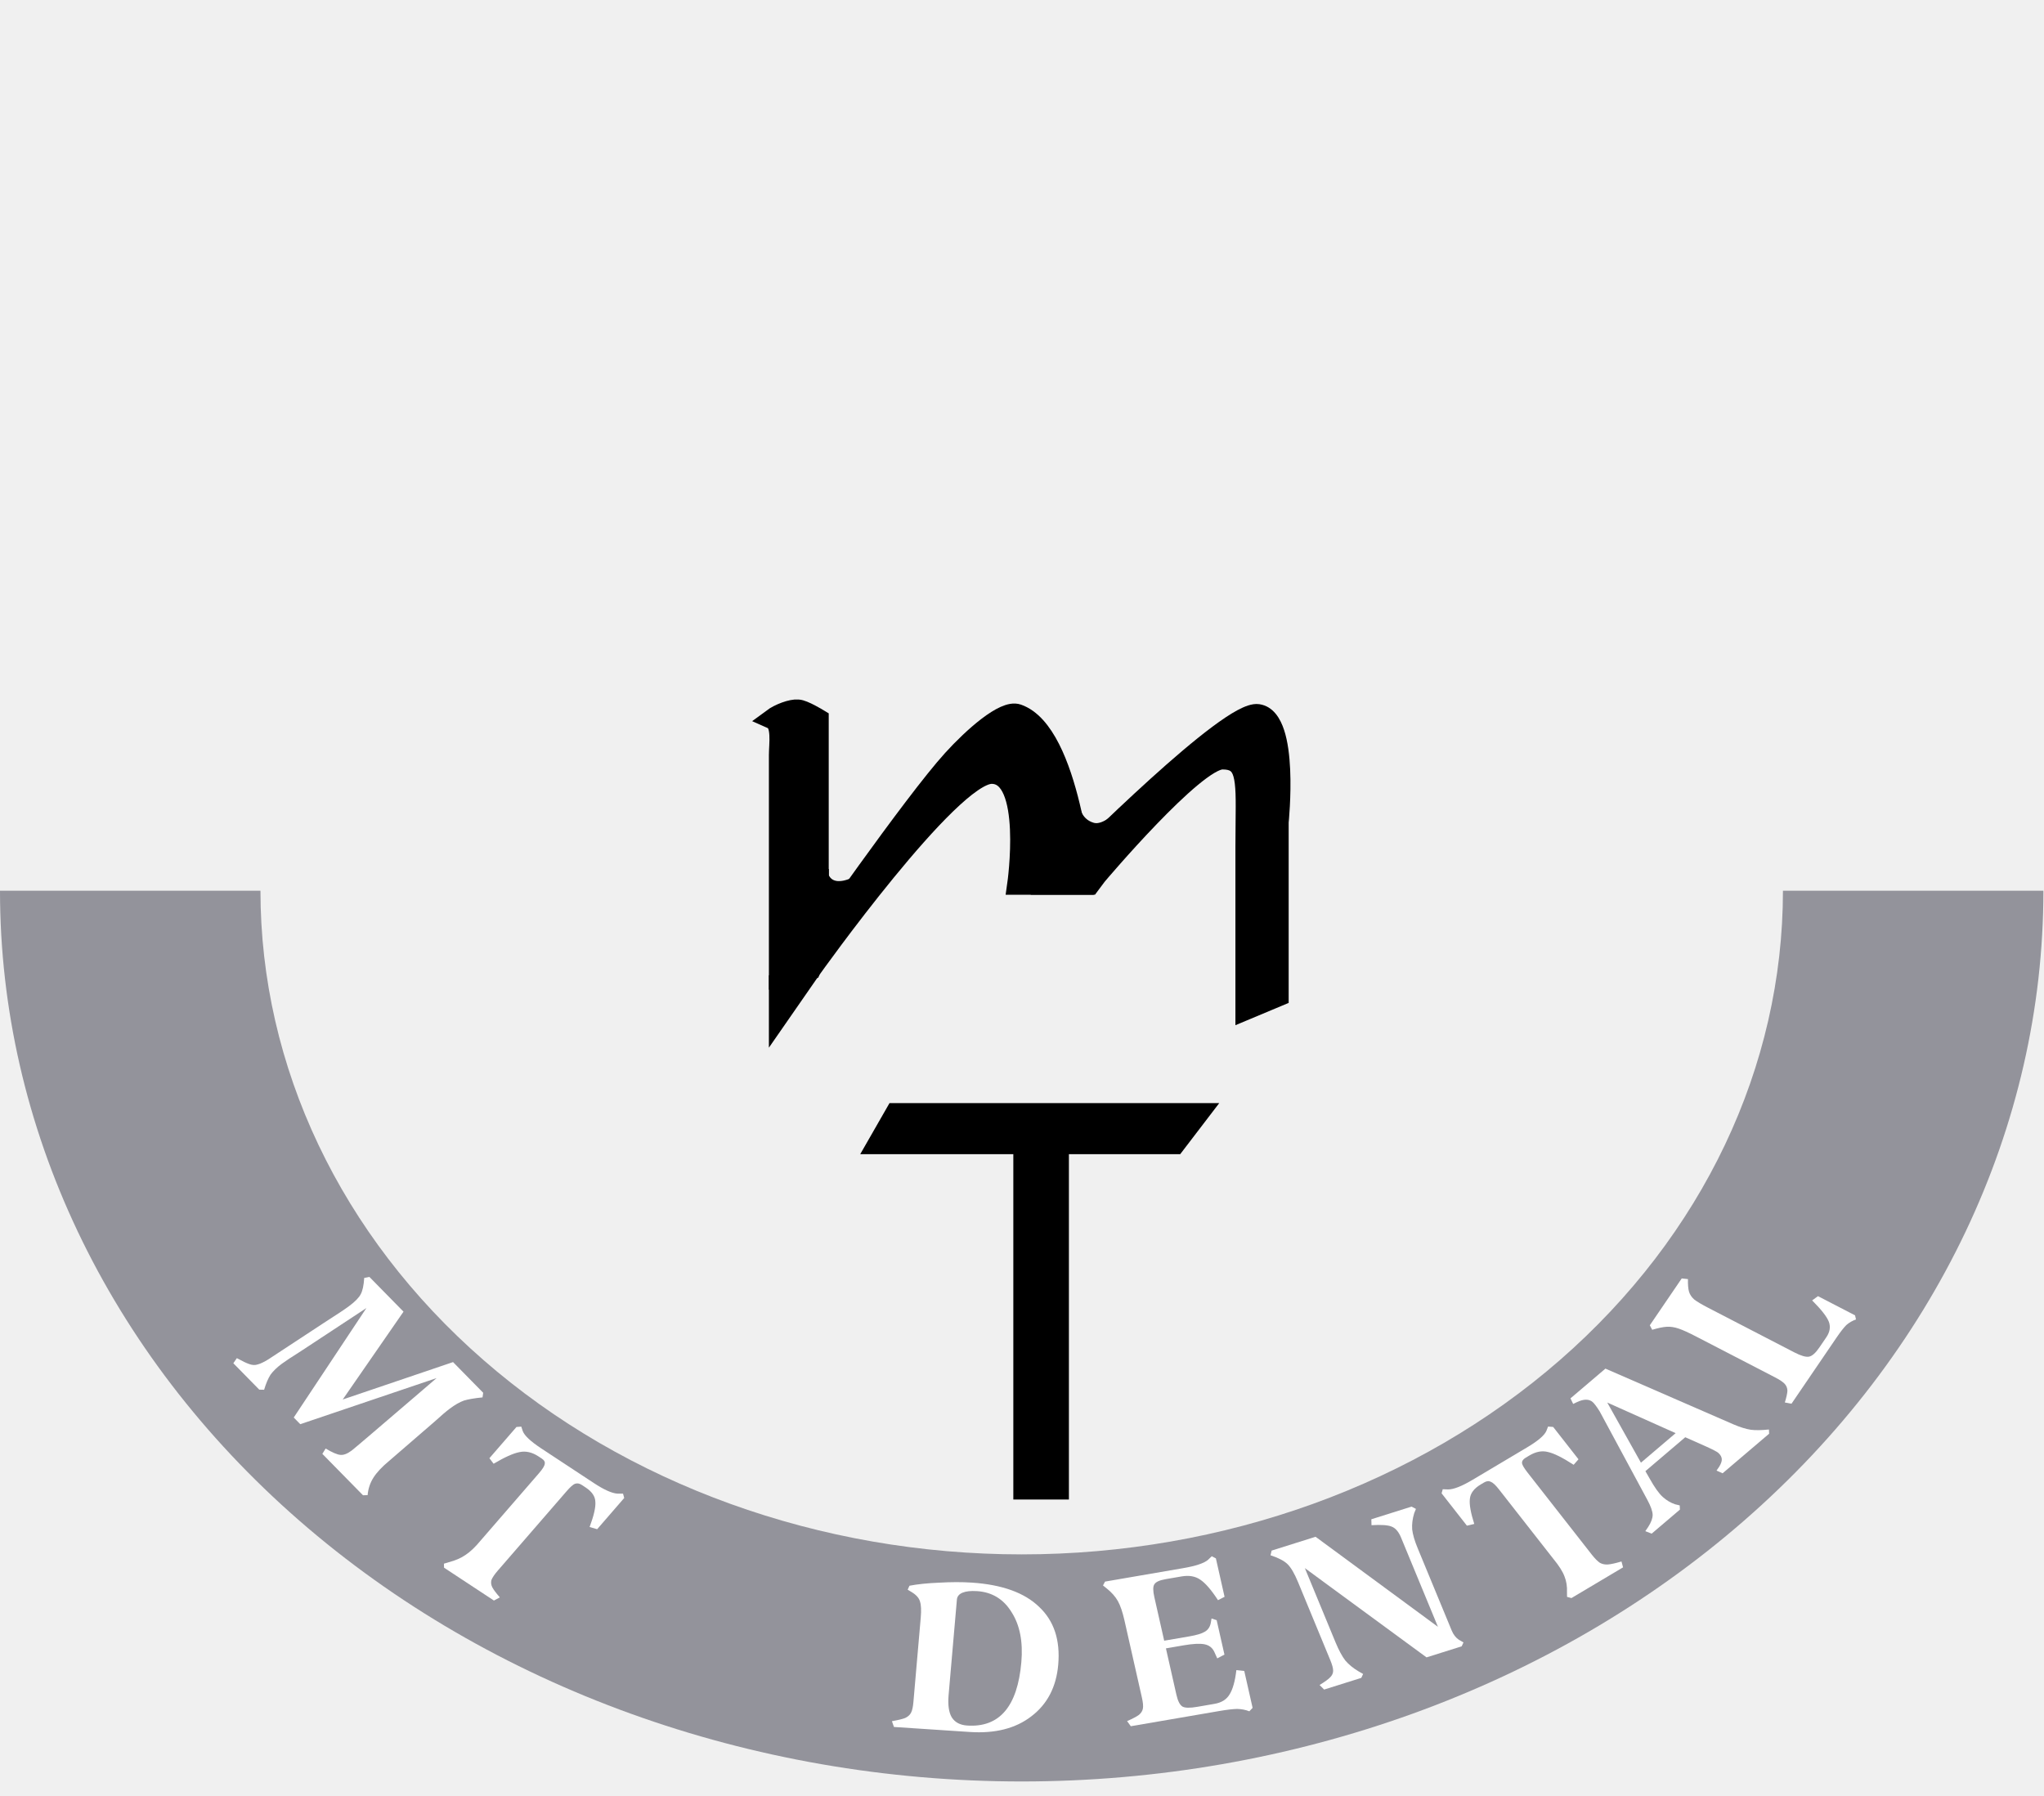
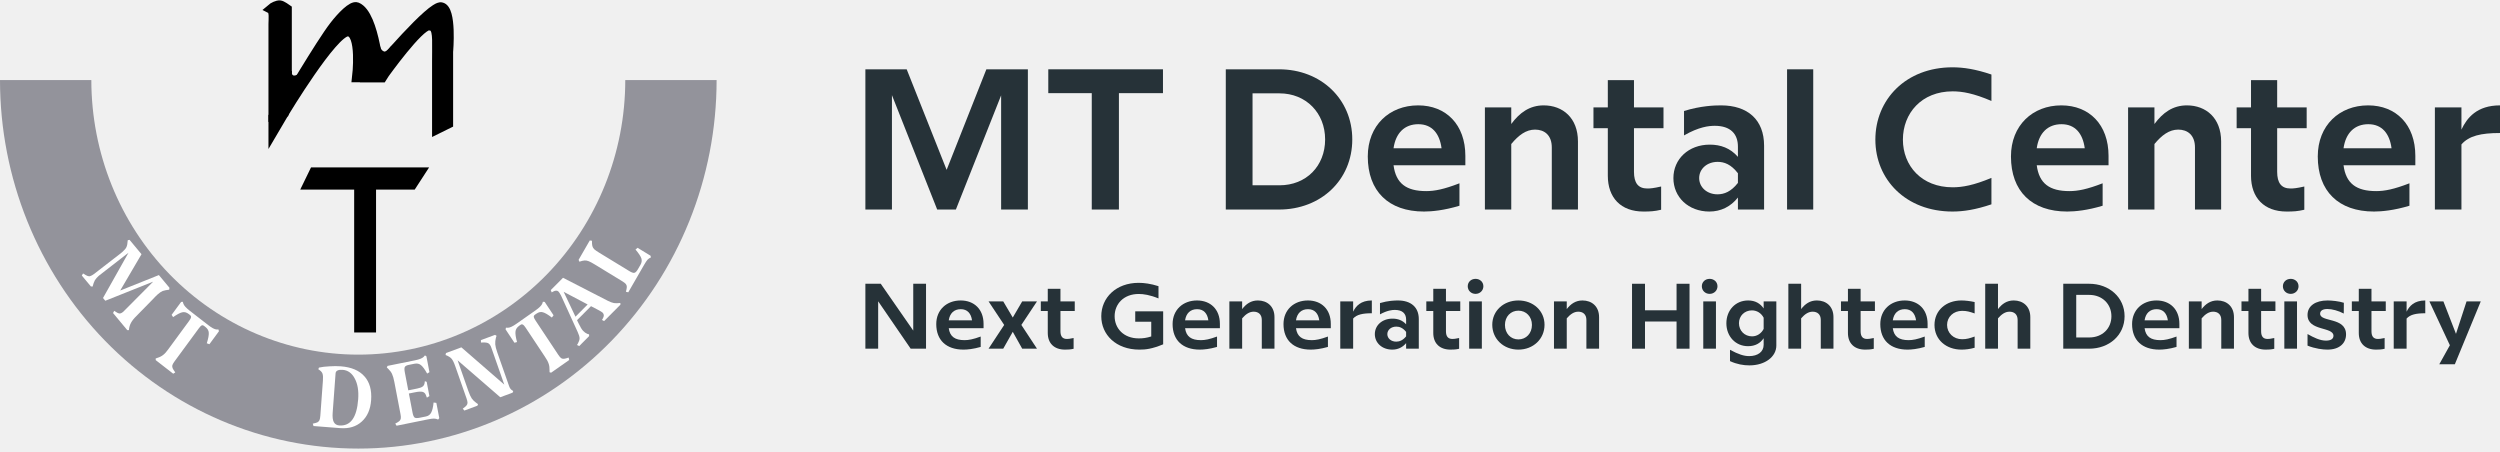
- <svg xmlns="http://www.w3.org/2000/svg" width="99" height="87" viewBox="0 0 99 87" fill="none">
-   <path d="M98.971 43.148C98.971 54.592 93.757 65.567 84.477 73.659C75.197 81.751 62.61 86.297 49.485 86.297C36.361 86.297 23.774 81.751 14.494 73.659C5.214 65.567 1.98172e-06 54.592 0 43.148H12.615C12.615 51.675 16.499 59.852 23.414 65.881C30.328 71.91 39.707 75.297 49.485 75.297C59.264 75.297 68.642 71.91 75.557 65.881C82.472 59.852 86.356 51.675 86.356 43.148H98.971Z" fill="#93939B" />
-   <path d="M18.84 70.775C18.503 71.054 18.253 71.32 18.09 71.575C17.928 71.829 17.833 72.113 17.805 72.427L17.582 72.433L15.613 70.428L15.772 70.17C16.1 70.364 16.338 70.466 16.485 70.476C16.64 70.494 16.823 70.424 17.034 70.266C17.149 70.18 18.159 69.32 20.065 67.684L21.147 66.756L14.544 68.99L14.227 68.667L17.746 63.364L14.574 65.452C14.121 65.737 13.811 65.942 13.644 66.067C13.415 66.238 13.235 66.412 13.104 66.59C12.989 66.769 12.885 67.013 12.792 67.322L12.558 67.317L11.302 66.038L11.472 65.791C11.738 65.938 11.94 66.034 12.075 66.079C12.219 66.132 12.354 66.138 12.481 66.096C12.616 66.062 12.792 65.977 13.01 65.841L15.683 64.085C16.311 63.683 16.718 63.413 16.902 63.274C17.202 63.051 17.392 62.855 17.473 62.689C17.561 62.53 17.617 62.268 17.641 61.904L17.892 61.856L19.544 63.539L16.6 67.794L21.943 65.982L23.403 67.468L23.371 67.692C22.981 67.73 22.68 67.782 22.469 67.846C22.265 67.919 22.035 68.05 21.78 68.241C21.612 68.366 21.368 68.575 21.045 68.869L18.84 70.775Z" fill="white" />
-   <path d="M24.113 76.08C23.952 76.266 23.848 76.419 23.801 76.54C23.771 76.659 23.785 76.777 23.845 76.892C23.905 77.008 24.026 77.17 24.209 77.379L23.923 77.533L21.507 75.941L21.501 75.747L21.738 75.675C22.056 75.593 22.323 75.478 22.54 75.329C22.772 75.178 23.02 74.942 23.284 74.621L26.105 71.365C26.28 71.163 26.372 71.015 26.382 70.92C26.408 70.823 26.361 70.735 26.24 70.655L26.088 70.555C25.773 70.347 25.464 70.277 25.159 70.343C24.862 70.4 24.445 70.588 23.908 70.906L23.704 70.638L25.015 69.125L25.248 69.108L25.32 69.327C25.405 69.547 25.702 69.825 26.211 70.161L28.751 71.834C29.26 72.17 29.648 72.343 29.915 72.354L30.176 72.355L30.234 72.564L28.923 74.077L28.558 73.97C28.767 73.41 28.859 73.002 28.835 72.745C28.826 72.486 28.67 72.256 28.364 72.055L28.184 71.936C28.064 71.856 27.949 71.838 27.84 71.88C27.747 71.92 27.613 72.041 27.438 72.243L24.113 76.08Z" fill="white" />
-   <path d="M43.2 83.377C43.495 83.326 43.709 83.274 43.842 83.222C43.975 83.16 44.07 83.075 44.126 82.967C44.182 82.859 44.22 82.689 44.24 82.457L44.596 78.358C44.627 78.005 44.614 77.745 44.559 77.579C44.515 77.414 44.383 77.263 44.162 77.127L43.963 77.007L44.05 76.815C44.44 76.74 44.921 76.69 45.493 76.667C46.066 76.634 46.59 76.633 47.064 76.664C48.533 76.761 49.621 77.153 50.329 77.839C51.05 78.515 51.358 79.448 51.255 80.638C51.161 81.717 50.728 82.551 49.956 83.139C49.195 83.728 48.202 83.981 46.976 83.9L43.298 83.657L43.2 83.377ZM46.846 83.588C48.407 83.691 49.282 82.668 49.468 80.52C49.554 79.532 49.397 78.725 48.998 78.101C48.611 77.466 48.053 77.125 47.325 77.077C47.024 77.057 46.789 77.082 46.62 77.152C46.451 77.222 46.36 77.333 46.347 77.484L45.945 82.113C45.904 82.587 45.954 82.945 46.096 83.188C46.249 83.432 46.499 83.565 46.846 83.588Z" fill="white" />
-   <path d="M54.459 78.479C54.369 78.082 54.264 77.776 54.144 77.559C54.024 77.343 53.842 77.137 53.597 76.942L53.423 76.802L53.523 76.615L57.295 75.966C57.921 75.859 58.328 75.722 58.515 75.556L58.69 75.387L58.891 75.491L59.311 77.352L58.993 77.515C58.667 77.014 58.379 76.682 58.13 76.519C57.891 76.354 57.59 76.302 57.226 76.365L56.458 76.497C56.162 76.548 55.98 76.631 55.911 76.746C55.84 76.85 55.84 77.057 55.909 77.364L56.387 79.478L57.616 79.267C57.957 79.208 58.201 79.135 58.347 79.048C58.504 78.96 58.602 78.819 58.642 78.627L58.68 78.403L58.928 78.484L59.305 80.151L58.957 80.335L58.814 80.019C58.722 79.819 58.564 79.697 58.341 79.652C58.118 79.608 57.779 79.625 57.324 79.703L56.471 79.85L56.979 82.097C57.046 82.395 57.142 82.585 57.267 82.666C57.389 82.738 57.627 82.744 57.98 82.683L58.816 82.539C59.158 82.481 59.402 82.331 59.548 82.089C59.706 81.845 59.818 81.45 59.883 80.903L60.265 80.945L60.669 82.731L60.511 82.898C60.329 82.826 60.132 82.788 59.918 82.783C59.706 82.788 59.418 82.823 59.054 82.885L54.77 83.621L54.59 83.374C54.858 83.256 55.048 83.156 55.16 83.075C55.27 82.984 55.335 82.88 55.356 82.763C55.377 82.646 55.361 82.473 55.31 82.245L54.459 78.479Z" fill="white" />
-   <path d="M68.498 73.297C68.413 73.571 68.38 73.834 68.398 74.087C68.427 74.335 68.516 74.641 68.666 75.002L70.312 78.984C70.394 79.184 70.512 79.335 70.665 79.437L70.883 79.562L70.795 79.751L69.093 80.286L63.2 75.962L64.686 79.558C64.844 79.939 65.002 80.233 65.162 80.441C65.329 80.636 65.543 80.811 65.804 80.965L66.022 81.09L65.934 81.279L64.133 81.845L63.913 81.624C64.169 81.468 64.34 81.344 64.425 81.253C64.522 81.158 64.57 81.052 64.57 80.933C64.571 80.815 64.524 80.642 64.429 80.413L62.872 76.645C62.699 76.227 62.53 75.936 62.364 75.773C62.198 75.61 61.922 75.466 61.537 75.34L61.591 75.113L63.719 74.444L69.646 78.806L67.859 74.482C67.741 74.196 67.587 74.019 67.398 73.949C67.22 73.876 66.897 73.854 66.428 73.883L66.42 73.596L68.368 72.983L68.58 73.094L68.498 73.297Z" fill="white" />
-   <path d="M77.094 75.304C77.244 75.496 77.378 75.631 77.495 75.709C77.615 75.772 77.747 75.797 77.891 75.785C78.036 75.772 78.251 75.724 78.536 75.64L78.612 75.925L76.112 77.413L75.899 77.356L75.896 77.138C75.909 76.848 75.868 76.591 75.775 76.364C75.686 76.124 75.508 75.844 75.244 75.524L72.605 72.153C72.442 71.944 72.31 71.821 72.21 71.782C72.113 71.73 72.002 71.741 71.877 71.815L71.719 71.909C71.393 72.103 71.218 72.336 71.192 72.608C71.16 72.872 71.231 73.277 71.405 73.822L71.049 73.906L69.823 72.339L69.879 72.141L70.139 72.151C70.406 72.151 70.803 71.995 71.33 71.681L73.96 70.116C74.487 69.803 74.799 69.537 74.896 69.32L74.98 69.105L75.227 69.124L76.453 70.69L76.219 70.957C75.678 70.606 75.263 70.4 74.976 70.338C74.692 70.262 74.392 70.318 74.076 70.506L73.889 70.618C73.765 70.692 73.708 70.781 73.719 70.884C73.733 70.974 73.822 71.123 73.985 71.332L77.094 75.304Z" fill="white" />
-   <path d="M83.971 69.004C84.281 69.136 84.554 69.221 84.791 69.259C85.021 69.29 85.316 69.286 85.677 69.247L85.687 69.451L83.433 71.369L83.14 71.237L83.278 71.035C83.362 70.892 83.4 70.775 83.394 70.682C83.387 70.574 83.331 70.474 83.225 70.38C83.161 70.322 82.949 70.212 82.59 70.051L81.624 69.622L79.694 71.265L79.898 71.621C80.138 72.052 80.352 72.352 80.538 72.518C80.716 72.677 80.911 72.794 81.124 72.868L81.356 72.924L81.366 73.128L79.996 74.293L79.69 74.172L79.829 73.969C79.971 73.749 80.043 73.553 80.046 73.382C80.04 73.203 79.953 72.959 79.785 72.649L77.483 68.377C77.339 68.146 77.226 67.995 77.145 67.922C76.967 67.763 76.708 67.764 76.37 67.925L76.196 68.009L76.065 67.739L77.758 66.298L83.971 69.004ZM81.159 69.424L77.846 67.941L79.478 70.855L81.159 69.424Z" fill="white" />
-   <path d="M82.149 64.742C81.79 64.556 81.512 64.429 81.314 64.362C81.107 64.29 80.912 64.26 80.729 64.271C80.546 64.282 80.311 64.331 80.023 64.417L79.908 64.199L81.454 61.929L81.755 61.962C81.749 62.229 81.766 62.432 81.806 62.57C81.847 62.709 81.93 62.834 82.056 62.947C82.188 63.05 82.413 63.185 82.732 63.35L86.906 65.511C87.225 65.676 87.462 65.746 87.615 65.719C87.767 65.692 87.936 65.544 88.119 65.275L88.457 64.779C88.629 64.527 88.67 64.278 88.581 64.032C88.483 63.781 88.212 63.435 87.77 62.994L88.053 62.788L89.848 63.717L89.894 63.917C89.717 63.979 89.561 64.069 89.427 64.187C89.302 64.311 89.145 64.512 88.955 64.79L86.77 67.999L86.448 67.938C86.526 67.684 86.567 67.494 86.573 67.367C86.568 67.236 86.523 67.124 86.437 67.032C86.351 66.941 86.193 66.835 85.964 66.717L82.149 64.742Z" fill="white" />
-   <path d="M49.58 55.412V72.139H51.272V55.412H49.58Z" fill="black" stroke="black" />
-   <path d="M58.043 53.935H43.373L42.527 55.411H56.915L58.043 53.935Z" fill="black" stroke="black" />
-   <path d="M37.741 45.922V43.547V36.59C37.741 36.041 37.908 35.047 37.414 34.826C37.741 34.583 38.347 34.353 38.65 34.386C38.898 34.386 39.639 34.837 39.639 34.837V43.547V45.922L39.259 46.934L37.741 47.308V45.922Z" fill="black" />
-   <path d="M38.65 34.386C38.898 34.386 39.639 34.837 39.639 34.837V43.547V45.922L39.259 46.934L37.741 47.308V45.922V43.547C37.741 43.547 37.741 37.872 37.741 36.59C37.741 36.041 37.908 35.047 37.414 34.826C37.741 34.583 38.347 34.353 38.65 34.386ZM38.65 34.386C38.418 34.386 38.88 34.41 38.65 34.386V34.386Z" stroke="black" />
-   <path d="M39.27 46.949C39.27 46.949 46.008 37.471 48.031 37.471C50.053 37.471 49.284 42.844 49.284 42.844H52.433C52.433 42.844 51.823 35.487 49.284 34.605C48.646 34.383 47.149 35.707 46.147 36.809C44.239 38.908 39.27 46.067 39.27 46.067L37.741 47.474V49.153L39.27 46.949Z" fill="black" stroke="black" />
-   <path d="M39.644 42.488C39.781 42.941 40.335 43.485 41.459 42.981L39.644 45.779V42.488C39.596 42.332 39.598 42.187 39.644 42.099V42.488Z" fill="black" />
-   <path d="M41.459 42.981C39.947 43.659 39.467 42.44 39.644 42.099V45.779L41.459 42.981Z" stroke="black" />
-   <path fill-rule="evenodd" clip-rule="evenodd" d="M61.916 48.249L60.337 48.91V40.988C60.337 40.575 60.341 40.196 60.345 39.849C60.369 37.647 60.379 36.772 59.209 36.772C57.856 36.772 53.118 42.394 53.118 42.394L52.785 42.84H51.116C52.542 41.403 59.562 34.408 60.923 34.606C62.44 34.827 61.916 39.817 61.916 39.817V48.249Z" fill="black" />
-   <path d="M60.337 48.911H59.837V49.662L60.53 49.372L60.337 48.911ZM61.916 48.249L62.109 48.711L62.416 48.582V48.249H61.916ZM60.345 39.85L60.845 39.855L60.345 39.85ZM53.119 42.394L52.736 42.072L52.727 42.083L52.718 42.095L53.119 42.394ZM52.785 42.84V43.34H53.036L53.185 43.14L52.785 42.84ZM51.116 42.84L50.761 42.488L49.915 43.34H51.116V42.84ZM60.923 34.607L60.995 34.112L60.923 34.607ZM61.916 39.817L61.419 39.765L61.416 39.791V39.817H61.916ZM60.53 49.372L62.109 48.711L61.723 47.788L60.144 48.449L60.53 49.372ZM59.837 40.989V48.911H60.837V40.989H59.837ZM59.845 39.844C59.841 40.19 59.837 40.572 59.837 40.989H60.837C60.837 40.578 60.841 40.202 60.845 39.855L59.845 39.844ZM59.209 37.273C59.445 37.273 59.547 37.318 59.593 37.351C59.634 37.38 59.693 37.443 59.744 37.622C59.797 37.809 59.829 38.076 59.843 38.458C59.856 38.835 59.851 39.29 59.845 39.844L60.845 39.855C60.851 39.309 60.856 38.828 60.842 38.422C60.828 38.02 60.793 37.655 60.706 37.348C60.616 37.034 60.459 36.74 60.174 36.537C59.894 36.337 59.558 36.273 59.209 36.273V37.273ZM53.119 42.394C53.501 42.716 53.501 42.716 53.501 42.716C53.501 42.716 53.501 42.716 53.501 42.716C53.501 42.716 53.501 42.716 53.502 42.715C53.502 42.715 53.503 42.714 53.504 42.712C53.506 42.71 53.51 42.706 53.514 42.701C53.523 42.691 53.536 42.675 53.553 42.655C53.587 42.614 53.639 42.554 53.704 42.478C53.835 42.326 54.024 42.108 54.255 41.846C54.717 41.323 55.346 40.626 56.017 39.93C56.688 39.232 57.393 38.545 58.006 38.035C58.313 37.78 58.587 37.579 58.814 37.444C58.927 37.377 59.021 37.331 59.094 37.303C59.131 37.29 59.159 37.282 59.179 37.277C59.2 37.273 59.209 37.273 59.209 37.273V36.273C58.897 36.273 58.575 36.423 58.304 36.584C58.013 36.757 57.694 36.995 57.367 37.266C56.712 37.811 55.978 38.529 55.296 39.236C54.613 39.946 53.973 40.654 53.505 41.185C53.271 41.45 53.079 41.671 52.946 41.826C52.879 41.904 52.827 41.965 52.791 42.007C52.774 42.028 52.76 42.044 52.751 42.055C52.746 42.06 52.742 42.064 52.74 42.067C52.739 42.069 52.738 42.07 52.737 42.07C52.737 42.071 52.737 42.071 52.737 42.071C52.736 42.071 52.736 42.072 52.736 42.072C52.736 42.072 52.736 42.072 53.119 42.394ZM53.185 43.14L53.519 42.693L52.718 42.095L52.384 42.541L53.185 43.14ZM51.116 43.34H52.785V42.34H51.116V43.34ZM60.995 34.112C60.801 34.084 60.609 34.124 60.451 34.175C60.285 34.228 60.11 34.309 59.932 34.404C59.576 34.596 59.162 34.876 58.718 35.207C57.827 35.871 56.764 36.785 55.708 37.74C53.595 39.653 51.476 41.768 50.761 42.488L51.471 43.193C52.182 42.476 54.286 40.376 56.379 38.481C57.427 37.533 58.463 36.645 59.316 36.008C59.744 35.689 60.113 35.443 60.407 35.285C60.554 35.206 60.67 35.155 60.758 35.127C60.852 35.096 60.875 35.105 60.851 35.101L60.995 34.112ZM61.916 39.817C62.413 39.87 62.413 39.87 62.413 39.87C62.413 39.869 62.413 39.869 62.413 39.869C62.413 39.869 62.413 39.869 62.413 39.868C62.413 39.867 62.414 39.866 62.414 39.865C62.414 39.862 62.414 39.858 62.415 39.853C62.416 39.843 62.417 39.828 62.419 39.809C62.423 39.77 62.428 39.715 62.434 39.644C62.446 39.503 62.46 39.302 62.473 39.061C62.499 38.58 62.518 37.932 62.488 37.272C62.458 36.62 62.379 35.921 62.193 35.358C62.02 34.831 61.68 34.211 60.995 34.112L60.851 35.101C60.925 35.112 61.088 35.199 61.243 35.67C61.386 36.104 61.46 36.695 61.489 37.318C61.517 37.933 61.5 38.546 61.475 39.007C61.462 39.237 61.448 39.428 61.437 39.561C61.432 39.628 61.427 39.679 61.424 39.714C61.422 39.732 61.421 39.745 61.42 39.753C61.419 39.758 61.419 39.761 61.419 39.763C61.419 39.764 61.419 39.764 61.419 39.765C61.419 39.765 61.419 39.765 61.419 39.765C61.419 39.765 61.419 39.765 61.916 39.817ZM62.416 48.249V39.817H61.416V48.249H62.416Z" fill="black" />
-   <path d="M52.834 41.879L54.604 39.455C54.604 39.455 53.719 40.594 52.834 40.337C51.95 40.079 51.823 39.234 51.823 39.234V40.337L52.834 41.879Z" fill="black" stroke="black" />
+ <svg xmlns="http://www.w3.org/2000/svg" width="260" height="47" viewBox="0 0 260 47" fill="none">
+   <path d="M74.527 8.326C74.527 18.491 70.601 28.239 63.613 35.427C56.625 42.614 47.147 46.652 37.264 46.652C27.381 46.652 17.903 42.614 10.914 35.427C3.926 28.239 0 18.491 0 8.326H9.499C9.499 15.9 12.424 23.163 17.631 28.518C22.838 33.874 29.9 36.882 37.264 36.882C44.627 36.882 51.689 33.874 56.896 28.518C62.103 23.163 65.028 15.9 65.028 8.326H74.527Z" fill="#93939B" />
+   <path d="M14.187 32.865C13.933 33.112 13.745 33.349 13.622 33.575C13.5 33.801 13.428 34.053 13.407 34.332L13.24 34.338L11.757 32.557L11.876 32.327C12.124 32.5 12.303 32.591 12.413 32.6C12.53 32.615 12.668 32.553 12.827 32.413C12.913 32.337 13.674 31.572 15.109 30.119L15.924 29.295L10.952 31.279L10.713 30.992L13.363 26.282L10.975 28.137C10.633 28.39 10.4 28.572 10.274 28.683C10.101 28.835 9.966 28.99 9.867 29.148C9.781 29.306 9.703 29.523 9.632 29.798L9.456 29.793L8.51 28.657L8.638 28.438C8.839 28.569 8.991 28.654 9.093 28.694C9.201 28.741 9.303 28.746 9.398 28.709C9.5 28.679 9.632 28.603 9.796 28.482L11.809 26.922C12.282 26.565 12.588 26.325 12.728 26.202C12.953 26.004 13.096 25.83 13.157 25.682C13.223 25.541 13.266 25.309 13.284 24.985L13.473 24.943L14.717 26.437L12.5 30.217L16.524 28.607L17.623 29.927L17.599 30.126C17.305 30.16 17.078 30.206 16.919 30.263C16.766 30.328 16.593 30.444 16.401 30.614C16.274 30.725 16.09 30.911 15.847 31.172L14.187 32.865Z" fill="white" />
+   <path d="M18.157 37.577C18.036 37.742 17.958 37.878 17.923 37.986C17.9 38.092 17.911 38.196 17.956 38.299C18.001 38.401 18.092 38.545 18.229 38.731L18.014 38.867L16.195 37.454L16.19 37.282L16.369 37.217C16.608 37.145 16.81 37.042 16.973 36.91C17.148 36.776 17.334 36.566 17.533 36.281L19.657 33.389C19.789 33.21 19.859 33.078 19.866 32.994C19.885 32.907 19.85 32.829 19.759 32.759L19.644 32.669C19.407 32.485 19.174 32.422 18.945 32.481C18.721 32.532 18.407 32.699 18.003 32.981L17.849 32.744L18.836 31.4L19.012 31.384L19.066 31.578C19.13 31.775 19.354 32.022 19.737 32.319L21.65 33.806C22.033 34.104 22.326 34.258 22.526 34.267L22.723 34.268L22.767 34.454L21.779 35.798L21.505 35.703C21.662 35.206 21.731 34.843 21.713 34.615C21.707 34.385 21.589 34.18 21.359 34.002L21.223 33.896C21.132 33.826 21.046 33.809 20.963 33.847C20.893 33.882 20.793 33.99 20.661 34.169L18.157 37.577Z" fill="white" />
+   <path d="M32.531 44.059C32.753 44.013 32.914 43.967 33.014 43.921C33.114 43.866 33.186 43.79 33.228 43.694C33.27 43.599 33.298 43.448 33.314 43.242L33.582 39.6C33.605 39.287 33.596 39.056 33.554 38.909C33.521 38.762 33.421 38.628 33.255 38.507L33.105 38.401L33.17 38.23C33.464 38.163 33.827 38.119 34.257 38.099C34.689 38.069 35.083 38.069 35.44 38.096C36.546 38.183 37.366 38.53 37.899 39.139C38.442 39.74 38.674 40.569 38.596 41.626C38.526 42.585 38.2 43.325 37.618 43.847C37.045 44.37 36.297 44.596 35.374 44.524L32.604 44.308L32.531 44.059ZM35.276 44.246C36.452 44.338 37.11 43.429 37.251 41.521C37.315 40.644 37.197 39.927 36.897 39.372C36.605 38.809 36.185 38.506 35.636 38.463C35.41 38.446 35.233 38.468 35.106 38.53C34.979 38.592 34.91 38.69 34.9 38.825L34.597 42.936C34.566 43.357 34.604 43.676 34.711 43.891C34.827 44.107 35.015 44.226 35.276 44.246Z" fill="white" />
+   <path d="M41.009 39.709C40.941 39.356 40.862 39.084 40.772 38.891C40.682 38.699 40.544 38.516 40.36 38.343L40.229 38.218L40.304 38.052L43.145 37.476C43.616 37.381 43.922 37.259 44.063 37.112L44.195 36.961L44.346 37.054L44.663 38.707L44.423 38.852C44.178 38.407 43.961 38.112 43.773 37.967C43.593 37.82 43.367 37.775 43.092 37.83L42.514 37.948C42.291 37.993 42.154 38.066 42.102 38.168C42.049 38.262 42.048 38.445 42.101 38.718L42.46 40.595L43.386 40.408C43.643 40.356 43.827 40.291 43.936 40.214C44.055 40.135 44.129 40.01 44.158 39.839L44.187 39.641L44.375 39.713L44.658 41.194L44.396 41.357L44.289 41.076C44.219 40.898 44.1 40.789 43.932 40.75C43.765 40.711 43.509 40.726 43.167 40.796L42.524 40.926L42.906 42.922C42.957 43.187 43.029 43.355 43.123 43.428C43.216 43.491 43.395 43.496 43.66 43.442L44.29 43.315C44.547 43.263 44.731 43.129 44.841 42.915C44.96 42.698 45.044 42.347 45.093 41.861L45.381 41.899L45.685 43.485L45.566 43.633C45.429 43.569 45.28 43.535 45.119 43.531C44.96 43.536 44.743 43.566 44.469 43.622L41.243 44.276L41.107 44.056C41.31 43.951 41.453 43.862 41.537 43.79C41.619 43.71 41.668 43.617 41.684 43.513C41.7 43.409 41.688 43.256 41.649 43.053L41.009 39.709Z" fill="white" />
+   <path d="M51.58 35.106C51.517 35.349 51.492 35.582 51.506 35.806C51.527 36.028 51.594 36.299 51.707 36.62L52.946 40.157C53.008 40.334 53.097 40.468 53.213 40.559L53.377 40.67L53.31 40.838L52.029 41.313L47.591 37.472L48.71 40.667C48.829 41.005 48.948 41.266 49.069 41.451C49.194 41.624 49.355 41.779 49.552 41.916L49.716 42.027L49.65 42.195L48.294 42.698L48.128 42.502C48.321 42.363 48.449 42.253 48.514 42.172C48.586 42.088 48.623 41.993 48.623 41.888C48.623 41.783 48.588 41.629 48.517 41.426L47.344 38.08C47.214 37.708 47.086 37.449 46.961 37.305C46.836 37.16 46.629 37.032 46.339 36.919L46.38 36.718L47.982 36.124L52.445 39.999L51.099 36.158C51.011 35.904 50.895 35.746 50.753 35.684C50.618 35.62 50.375 35.6 50.022 35.626L50.016 35.37L51.483 34.827L51.642 34.925L51.58 35.106Z" fill="white" />
+   <path d="M58.054 36.888C58.167 37.059 58.268 37.178 58.355 37.247C58.446 37.304 58.545 37.326 58.654 37.315C58.763 37.304 58.925 37.261 59.14 37.186L59.197 37.44L57.314 38.761L57.154 38.711L57.152 38.517C57.161 38.26 57.131 38.031 57.061 37.83C56.993 37.616 56.86 37.367 56.66 37.083L54.674 34.089C54.55 33.904 54.451 33.794 54.376 33.76C54.303 33.713 54.219 33.723 54.125 33.789L54.006 33.872C53.761 34.044 53.629 34.252 53.609 34.493C53.585 34.728 53.639 35.087 53.77 35.572L53.502 35.646L52.579 34.255L52.62 34.078L52.817 34.087C53.018 34.088 53.317 33.949 53.713 33.67L55.694 32.28C56.091 32.001 56.325 31.766 56.399 31.573L56.462 31.382L56.647 31.398L57.571 32.79L57.395 33.027C56.987 32.715 56.675 32.532 56.459 32.477C56.245 32.41 56.019 32.459 55.781 32.627L55.64 32.725C55.547 32.791 55.504 32.87 55.512 32.962C55.523 33.042 55.589 33.174 55.712 33.36L58.054 36.888Z" fill="white" />
+   <path d="M63.232 31.292C63.465 31.409 63.671 31.485 63.85 31.519C64.023 31.546 64.245 31.543 64.517 31.508L64.524 31.689L62.827 33.392L62.606 33.275L62.71 33.096C62.773 32.969 62.802 32.865 62.797 32.782C62.792 32.687 62.75 32.597 62.671 32.514C62.622 32.462 62.462 32.365 62.192 32.222L61.465 31.841L60.012 33.3L60.165 33.616C60.346 34 60.507 34.265 60.647 34.413C60.781 34.555 60.928 34.658 61.088 34.724L61.263 34.774L61.27 34.955L60.239 35.99L60.009 35.882L60.113 35.703C60.22 35.507 60.275 35.333 60.276 35.181C60.272 35.022 60.207 34.805 60.08 34.53L58.347 30.735C58.238 30.53 58.153 30.396 58.092 30.331C57.958 30.19 57.763 30.191 57.508 30.334L57.378 30.408L57.279 30.169L58.554 28.889L63.232 31.292ZM61.115 31.665L58.62 30.347L59.849 32.936L61.115 31.665Z" fill="white" />
+   <path d="M61.86 27.506C61.59 27.341 61.38 27.229 61.232 27.169C61.076 27.105 60.929 27.078 60.791 27.088C60.653 27.098 60.476 27.141 60.259 27.218L60.173 27.024L61.337 25.008L61.564 25.037C61.559 25.274 61.572 25.454 61.602 25.577C61.633 25.701 61.695 25.812 61.79 25.912C61.889 26.004 62.059 26.123 62.299 26.27L65.442 28.189C65.683 28.336 65.86 28.398 65.976 28.374C66.091 28.35 66.218 28.219 66.356 27.979L66.61 27.539C66.739 27.315 66.771 27.094 66.704 26.875C66.629 26.652 66.426 26.345 66.093 25.954L66.306 25.77L67.658 26.596L67.692 26.774C67.559 26.828 67.442 26.908 67.34 27.013C67.246 27.123 67.128 27.302 66.985 27.549L65.34 30.399L65.097 30.345C65.156 30.119 65.187 29.951 65.191 29.838C65.188 29.721 65.154 29.622 65.089 29.541C65.024 29.459 64.905 29.366 64.733 29.26L61.86 27.506Z" fill="white" />
+   <path d="M37.334 19.219V34.077H38.609V19.219H37.334Z" fill="black" stroke="black" />
+   <path d="M43.708 17.908H32.66L32.023 19.219H42.858L43.708 17.908Z" fill="black" stroke="black" />
+   <path d="M28.42 10.79V8.68V2.5C28.42 2.013 28.546 1.13 28.173 0.934C28.42 0.718 28.876 0.513 29.105 0.542C29.291 0.542 29.849 0.944 29.849 0.944V8.68V10.79L29.563 11.688L28.42 12.021V10.79Z" fill="black" />
+   <path d="M29.105 0.542C29.291 0.542 29.849 0.944 29.849 0.944V8.68V10.79L29.563 11.688L28.42 12.021V10.79V8.68C28.42 8.68 28.42 3.639 28.42 2.5C28.42 2.013 28.546 1.13 28.173 0.934C28.42 0.718 28.876 0.513 29.105 0.542ZM29.105 0.542C28.93 0.542 29.278 0.565 29.105 0.542V0.542Z" stroke="black" />
+   <path d="M29.572 11.702C29.572 11.702 34.645 3.283 36.168 3.283C37.691 3.283 37.112 8.057 37.112 8.057H39.483C39.483 8.057 39.024 1.521 37.112 0.738C36.632 0.541 35.505 1.717 34.75 2.696C33.313 4.56 29.572 10.919 29.572 10.919L28.42 12.169V13.66L29.572 11.702Z" fill="black" stroke="black" />
+   <path d="M29.853 7.74C29.956 8.142 30.373 8.626 31.219 8.178L29.853 10.664V7.74C29.817 7.601 29.819 7.472 29.853 7.395V7.74Z" fill="black" />
+   <path d="M31.22 8.178C30.081 8.78 29.72 7.698 29.853 7.395V10.664L31.22 8.178Z" stroke="black" />
+   <path fill-rule="evenodd" clip-rule="evenodd" d="M46.624 12.857L45.435 13.444V6.408C45.435 6.04 45.438 5.704 45.441 5.396C45.46 3.44 45.467 2.663 44.586 2.663C43.567 2.663 40 7.656 40 7.656L39.749 8.053H38.492C39.566 6.776 44.852 0.563 45.877 0.739C47.019 0.935 46.624 5.368 46.624 5.368V12.857Z" fill="black" />
+   <path d="M45.435 13.444H44.935V14.249L45.657 13.892L45.435 13.444ZM46.624 12.857L46.846 13.305L47.124 13.167V12.857H46.624ZM45.441 5.396L45.941 5.4L45.441 5.396ZM40 7.655L39.593 7.365L39.585 7.376L39.577 7.388L40 7.655ZM39.749 8.052V8.552H40.024L40.171 8.32L39.749 8.052ZM38.492 8.052L38.109 7.73L37.418 8.552H38.492V8.052ZM45.877 0.739L45.961 0.246L45.877 0.739ZM46.624 5.367L46.126 5.323L46.124 5.345V5.367H46.624ZM45.657 13.892L46.846 13.305L46.403 12.408L45.214 12.996L45.657 13.892ZM44.935 6.407V13.444H45.935V6.407H44.935ZM44.941 5.391C44.938 5.698 44.935 6.037 44.935 6.407H45.935C45.935 6.043 45.938 5.708 45.941 5.4L44.941 5.391ZM44.586 3.162C44.734 3.162 44.769 3.195 44.772 3.197C44.781 3.204 44.824 3.246 44.865 3.413C44.952 3.776 44.951 4.379 44.941 5.391L45.941 5.4C45.95 4.456 45.961 3.693 45.837 3.178C45.771 2.906 45.653 2.631 45.416 2.432C45.173 2.227 44.878 2.162 44.586 2.162V3.162ZM40 7.655C40.407 7.946 40.407 7.946 40.407 7.946V7.946C40.407 7.946 40.407 7.946 40.407 7.945C40.407 7.945 40.408 7.944 40.409 7.943C40.41 7.941 40.413 7.937 40.416 7.933C40.423 7.924 40.433 7.91 40.446 7.892C40.472 7.856 40.51 7.803 40.559 7.735C40.658 7.6 40.8 7.407 40.973 7.175C41.321 6.71 41.794 6.092 42.298 5.475C42.804 4.856 43.331 4.249 43.789 3.8C44.019 3.574 44.22 3.401 44.383 3.287C44.571 3.155 44.626 3.162 44.586 3.162V2.162C44.291 2.162 44.012 2.326 43.81 2.467C43.582 2.626 43.337 2.843 43.09 3.085C42.592 3.573 42.037 4.214 41.523 4.843C41.008 5.474 40.526 6.104 40.173 6.576C39.996 6.812 39.852 7.008 39.751 7.146C39.701 7.215 39.661 7.27 39.635 7.307C39.621 7.326 39.611 7.34 39.604 7.35C39.6 7.355 39.598 7.358 39.596 7.361C39.595 7.362 39.594 7.363 39.594 7.364C39.593 7.364 39.593 7.364 39.593 7.365C39.593 7.365 39.593 7.365 39.593 7.365C39.593 7.365 39.593 7.365 40 7.655ZM40.171 8.32L40.422 7.923L39.577 7.388L39.326 7.785L40.171 8.32ZM38.492 8.552H39.749V7.552H38.492V8.552ZM45.961 0.246C45.769 0.213 45.589 0.261 45.459 0.31C45.321 0.363 45.179 0.44 45.041 0.528C44.764 0.704 44.447 0.957 44.111 1.252C43.436 1.846 42.633 2.66 41.838 3.509C40.245 5.209 38.648 7.09 38.109 7.73L38.874 8.374C39.41 7.737 40.993 5.873 42.568 4.192C43.356 3.351 44.134 2.565 44.772 2.003C45.092 1.721 45.365 1.507 45.577 1.372C45.684 1.304 45.762 1.265 45.814 1.245C45.875 1.222 45.857 1.242 45.792 1.231L45.961 0.246ZM46.624 5.367C47.122 5.411 47.122 5.411 47.122 5.411C47.122 5.411 47.122 5.411 47.122 5.411C47.122 5.411 47.122 5.41 47.122 5.41C47.123 5.409 47.123 5.408 47.123 5.407C47.123 5.405 47.123 5.401 47.124 5.397C47.124 5.387 47.126 5.374 47.127 5.357C47.13 5.323 47.133 5.274 47.138 5.211C47.147 5.086 47.158 4.908 47.168 4.694C47.187 4.267 47.201 3.692 47.178 3.107C47.156 2.528 47.096 1.91 46.957 1.41C46.888 1.161 46.79 0.911 46.646 0.706C46.498 0.496 46.276 0.3 45.961 0.246L45.792 1.231C45.763 1.226 45.778 1.211 45.828 1.281C45.88 1.356 45.94 1.484 45.994 1.679C46.102 2.065 46.158 2.591 46.179 3.146C46.201 3.693 46.187 4.238 46.169 4.648C46.159 4.853 46.149 5.023 46.14 5.141C46.136 5.2 46.133 5.246 46.13 5.277C46.129 5.293 46.128 5.304 46.127 5.312C46.127 5.316 46.127 5.319 46.127 5.32C46.126 5.321 46.126 5.322 46.126 5.322C46.126 5.323 46.126 5.323 46.126 5.323C46.126 5.323 46.126 5.323 46.624 5.367ZM47.124 12.857V5.367H46.124V12.857H47.124Z" fill="black" />
+   <path d="M39.785 7.199L41.118 5.046C41.118 5.046 40.452 6.058 39.785 5.829C39.119 5.601 39.024 4.85 39.024 4.85V5.829L39.785 7.199Z" fill="black" stroke="black" />
+   <path d="M102.582 7.208L98.45 17.667L94.296 7.208H90V21.792H92.762V9.896L97.468 21.792H99.411L104.117 9.917V21.792H106.899V7.208H102.582Z" fill="#263238" />
+   <path d="M120.949 7.208H109.022V9.688H113.543V21.792H116.367V9.688H120.949V7.208Z" fill="#263238" />
+   <path d="M133.026 7.208H127.482V21.792H133.026C137.363 21.792 140.637 18.729 140.637 14.5C140.637 10.292 137.363 7.208 133.026 7.208ZM133.067 19.271H130.264V9.709H133.067C135.829 9.709 137.813 11.75 137.813 14.5C137.813 17.271 135.849 19.271 133.067 19.271Z" fill="#263238" />
+   <path d="M152.397 16.209C152.397 12.959 150.392 10.959 147.487 10.959C144.5 10.959 142.249 13.042 142.249 16.271C142.249 19.875 144.397 22 148.1 22C148.919 22 150.208 21.875 151.783 21.396V19.063C150.167 19.688 149.205 19.875 148.325 19.875C146.259 19.875 145.175 19.084 144.929 17.188H152.397V16.209ZM147.507 12.917C148.919 12.917 149.717 13.875 149.921 15.417H144.929C145.154 13.834 146.075 12.917 147.507 12.917Z" fill="#263238" />
+   <path d="M160.547 10.959C159.074 10.959 158.03 11.729 157.171 12.896V11.167H154.43V21.792H157.171V14.979C157.928 14.063 158.705 13.479 159.647 13.479C160.608 13.479 161.386 14.042 161.386 15.334V21.792H164.107V14.709C164.107 12.271 162.531 10.959 160.547 10.959Z" fill="#263238" />
+   <path d="M173.003 13.334V11.167H169.934V8.334H167.213V11.167H165.72V13.334H167.213V18.271C167.213 20.563 168.563 22 170.916 22C171.591 22 172.062 21.979 172.758 21.813V19.396C171.939 19.584 171.591 19.604 171.325 19.604C170.364 19.604 169.934 19.021 169.934 17.875V13.334H173.003Z" fill="#263238" />
+   <path d="M178.985 10.959C178.309 10.959 176.898 11 175.138 11.542V14.084C176.693 13.188 177.737 13.084 178.33 13.084C179.987 13.084 180.744 13.938 180.744 15.25V16.313C179.946 15.396 178.944 15.042 177.818 15.042C175.609 15.042 174.034 16.542 174.034 18.521C174.034 20.5 175.588 22 177.778 22C178.964 22 179.987 21.5 180.744 20.542V21.792H183.465V15.146C183.465 12.459 181.767 10.959 178.985 10.959ZM178.616 20.209C177.532 20.209 176.714 19.479 176.714 18.521C176.714 17.563 177.532 16.834 178.637 16.834C179.312 16.834 180.028 17.084 180.744 18.021V19.021C180.028 19.938 179.312 20.209 178.616 20.209Z" fill="#263238" />
+   <path d="M185.855 21.792H188.576V7.208H185.855V21.792Z" fill="#263238" />
+   <path d="M203.058 22C204.183 22 205.452 21.812 207.109 21.25V18.5C205.268 19.271 204.081 19.479 203.079 19.479C199.826 19.479 197.902 17.229 197.902 14.521C197.902 11.792 199.826 9.5 203.079 9.5C204.081 9.5 205.268 9.708 207.109 10.5V7.75C205.452 7.188 204.183 7 203.058 7C198.209 7 195.038 10.354 195.038 14.521C195.038 18.667 198.209 22 203.058 22Z" fill="#263238" />
+   <path d="M219.288 16.209C219.288 12.959 217.283 10.959 214.378 10.959C211.391 10.959 209.14 13.042 209.14 16.271C209.14 19.875 211.289 22 214.992 22C215.81 22 217.099 21.875 218.674 21.396V19.063C217.058 19.688 216.096 19.875 215.217 19.875C213.15 19.875 212.066 19.084 211.821 17.188H219.288V16.209ZM214.398 12.917C215.81 12.917 216.608 13.875 216.813 15.417H211.821C212.046 13.834 212.966 12.917 214.398 12.917Z" fill="#263238" />
+   <path d="M227.438 10.959C225.965 10.959 224.922 11.729 224.062 12.896V11.167H221.321V21.792H224.062V14.979C224.819 14.063 225.597 13.479 226.538 13.479C227.499 13.479 228.277 14.042 228.277 15.334V21.792H230.998V14.709C230.998 12.271 229.423 10.959 227.438 10.959Z" fill="#263238" />
+   <path d="M239.894 13.334V11.167H236.826V8.334H234.105V11.167H232.611V13.334H234.105V18.271C234.105 20.563 235.455 22 237.808 22C238.483 22 238.953 21.979 239.649 21.813V19.396C238.831 19.584 238.483 19.604 238.217 19.604C237.255 19.604 236.826 19.021 236.826 17.875V13.334H239.894Z" fill="#263238" />
+   <path d="M251.195 16.209C251.195 12.959 249.19 10.959 246.285 10.959C243.298 10.959 241.048 13.042 241.048 16.271C241.048 19.875 243.196 22 246.899 22C247.717 22 249.006 21.875 250.582 21.396V19.063C248.965 19.688 248.004 19.875 247.124 19.875C245.058 19.875 243.973 19.084 243.728 17.188H251.195V16.209ZM246.306 12.917C247.717 12.917 248.515 13.875 248.72 15.417H243.728C243.953 13.834 244.873 12.917 246.306 12.917Z" fill="#263238" />
+   <path d="M255.99 13.479V11.167H253.228V21.792H255.99V15.021C256.768 14.125 258.015 13.834 260 13.834V10.959C257.606 10.959 256.563 12.25 255.99 13.479Z" fill="#263238" />
+   <path d="M94.978 29.511V34.383L91.597 29.511H90V36.264H91.329V31.334L94.71 36.264H96.307V29.511H94.978Z" fill="#263238" />
+   <path d="M102.29 33.678C102.29 32.174 101.318 31.248 99.91 31.248C98.462 31.248 97.371 32.212 97.371 33.707C97.371 35.376 98.412 36.36 100.207 36.36C100.604 36.36 101.229 36.302 101.992 36.08V35C101.209 35.289 100.743 35.376 100.316 35.376C99.315 35.376 98.789 35.01 98.67 34.132H102.29V33.678ZM99.92 32.154C100.604 32.154 100.991 32.598 101.09 33.312H98.67C98.779 32.579 99.226 32.154 99.92 32.154Z" fill="#263238" />
+   <path d="M107.847 31.344H106.31L105.328 33.023L104.336 31.344H102.809L104.435 33.794L102.809 36.264H104.336L105.328 34.508L106.31 36.264H107.847L106.22 33.794L107.847 31.344Z" fill="#263238" />
+   <path d="M111.774 32.347V31.344H110.287V30.032H108.968V31.344H108.244V32.347H108.968V34.633C108.968 35.694 109.622 36.36 110.763 36.36C111.09 36.36 111.318 36.35 111.655 36.273V35.154C111.259 35.241 111.09 35.251 110.961 35.251C110.495 35.251 110.287 34.981 110.287 34.45V32.347H111.774Z" fill="#263238" />
+   <path d="M118.064 32.376V33.457H119.73V34.991C119.214 35.154 118.857 35.193 118.431 35.193C116.854 35.193 115.922 34.142 115.922 32.888C115.922 31.624 116.854 30.573 118.431 30.573C118.917 30.573 119.591 30.669 120.483 31.036V29.762C119.68 29.502 118.966 29.415 118.421 29.415C116.07 29.415 114.533 30.958 114.533 32.888C114.533 34.807 116.061 36.36 118.5 36.36C119.165 36.36 119.789 36.293 120.969 35.81V32.376H118.064Z" fill="#263238" />
+   <path d="M126.869 33.678C126.869 32.174 125.897 31.248 124.489 31.248C123.041 31.248 121.95 32.212 121.95 33.707C121.95 35.376 122.991 36.36 124.786 36.36C125.183 36.36 125.808 36.302 126.571 36.08V35C125.788 35.289 125.322 35.376 124.895 35.376C123.894 35.376 123.368 35.01 123.249 34.132H126.869V33.678ZM124.499 32.154C125.183 32.154 125.57 32.598 125.669 33.312H123.249C123.358 32.579 123.804 32.154 124.499 32.154Z" fill="#263238" />
+   <path d="M130.819 31.248C130.105 31.248 129.599 31.605 129.183 32.145V31.344H127.854V36.264H129.183V33.109C129.55 32.685 129.927 32.415 130.383 32.415C130.849 32.415 131.226 32.675 131.226 33.273V36.264H132.545V32.984C132.545 31.855 131.781 31.248 130.819 31.248Z" fill="#263238" />
+   <path d="M138.403 33.678C138.403 32.174 137.431 31.248 136.023 31.248C134.575 31.248 133.484 32.212 133.484 33.707C133.484 35.376 134.525 36.36 136.32 36.36C136.717 36.36 137.342 36.302 138.105 36.08V35C137.322 35.289 136.856 35.376 136.429 35.376C135.428 35.376 134.902 35.01 134.783 34.132H138.403V33.678ZM136.033 32.154C136.717 32.154 137.104 32.598 137.203 33.312H134.783C134.892 32.579 135.338 32.154 136.033 32.154Z" fill="#263238" />
+   <path d="M140.727 32.415V31.344H139.388V36.264H140.727V33.129C141.104 32.714 141.709 32.579 142.67 32.579V31.248C141.51 31.248 141.004 31.846 140.727 32.415Z" fill="#263238" />
+   <path d="M145.383 31.248C145.056 31.248 144.371 31.267 143.518 31.518V32.694C144.272 32.28 144.778 32.231 145.065 32.231C145.869 32.231 146.236 32.627 146.236 33.235V33.727C145.849 33.302 145.363 33.138 144.818 33.138C143.747 33.138 142.983 33.833 142.983 34.749C142.983 35.666 143.737 36.36 144.798 36.36C145.373 36.36 145.869 36.129 146.236 35.685V36.264H147.555V33.187C147.555 31.942 146.731 31.248 145.383 31.248ZM145.204 35.531C144.679 35.531 144.282 35.193 144.282 34.749C144.282 34.306 144.679 33.968 145.214 33.968C145.541 33.968 145.889 34.084 146.236 34.518V34.981C145.889 35.405 145.541 35.531 145.204 35.531Z" fill="#263238" />
+   <path d="M151.868 32.347V31.344H150.38V30.032H149.061V31.344H148.337V32.347H149.061V34.633C149.061 35.694 149.716 36.36 150.856 36.36C151.183 36.36 151.411 36.35 151.749 36.273V35.154C151.352 35.241 151.183 35.251 151.054 35.251C150.588 35.251 150.38 34.981 150.38 34.45V32.347H151.868Z" fill="#263238" />
+   <path d="M153.458 30.563C153.914 30.563 154.271 30.215 154.271 29.772C154.271 29.328 153.914 29 153.458 29C152.992 29 152.645 29.328 152.645 29.772C152.645 30.215 152.992 30.563 153.458 30.563ZM152.794 36.264H154.112V31.344H152.794V36.264Z" fill="#263238" />
+   <path d="M157.913 36.36C159.461 36.36 160.631 35.251 160.631 33.775C160.631 32.328 159.461 31.248 157.913 31.248C156.366 31.248 155.196 32.328 155.196 33.775C155.196 35.251 156.366 36.36 157.913 36.36ZM157.913 35.299C157.11 35.299 156.515 34.672 156.515 33.794C156.515 32.926 157.11 32.309 157.913 32.309C158.717 32.309 159.322 32.926 159.322 33.794C159.322 34.672 158.717 35.299 157.913 35.299Z" fill="#263238" />
+   <path d="M164.579 31.248C163.865 31.248 163.359 31.605 162.942 32.145V31.344H161.614V36.264H162.942V33.109C163.309 32.685 163.686 32.415 164.142 32.415C164.608 32.415 164.985 32.675 164.985 33.273V36.264H166.304V32.984C166.304 31.855 165.541 31.248 164.579 31.248Z" fill="#263238" />
+   <path d="M174.362 29.511V32.27H171.08V29.511H169.731V36.264H171.08V33.437H174.362V36.264H175.711V29.511H174.362Z" fill="#263238" />
+   <path d="M177.804 30.563C178.261 30.563 178.618 30.215 178.618 29.772C178.618 29.328 178.261 29 177.804 29C177.338 29 176.991 29.328 176.991 29.772C176.991 30.215 177.338 30.563 177.804 30.563ZM177.14 36.264H178.459V31.344H177.14V36.264Z" fill="#263238" />
+   <path d="M183.42 31.344V32.077C183.063 31.556 182.538 31.248 181.804 31.248C180.485 31.248 179.543 32.27 179.543 33.621C179.543 34.971 180.485 36.003 181.794 36.003C182.548 36.003 183.073 35.694 183.42 35.174V35.858C183.42 36.601 182.795 37.035 181.913 37.035C181.367 37.035 180.802 36.852 179.92 36.379V37.556C180.634 37.884 181.318 38 181.933 38C183.579 38 184.739 37.093 184.739 35.936V31.344H183.42ZM182.21 34.981C181.437 34.981 180.852 34.392 180.852 33.611C180.852 32.849 181.437 32.28 182.2 32.28C182.726 32.28 183.172 32.569 183.42 33.042V34.209C183.172 34.682 182.736 34.981 182.21 34.981Z" fill="#263238" />
+   <path d="M188.954 31.247C188.24 31.247 187.734 31.604 187.318 32.145V29.511H185.989V36.264H187.318V33.109C187.685 32.685 188.062 32.415 188.518 32.415C188.984 32.415 189.361 32.675 189.361 33.273V36.264H190.68V32.984C190.68 31.855 189.916 31.247 188.954 31.247Z" fill="#263238" />
+   <path d="M194.992 32.347V31.344H193.504V30.032H192.186V31.344H191.462V32.347H192.186V34.633C192.186 35.694 192.84 36.36 193.98 36.36C194.308 36.36 194.536 36.35 194.873 36.273V35.154C194.476 35.241 194.308 35.251 194.179 35.251C193.713 35.251 193.504 34.981 193.504 34.45V32.347H194.992Z" fill="#263238" />
+   <path d="M200.47 33.678C200.47 32.174 199.498 31.248 198.09 31.248C196.642 31.248 195.551 32.212 195.551 33.707C195.551 35.376 196.592 36.36 198.387 36.36C198.784 36.36 199.409 36.302 200.172 36.08V35C199.389 35.289 198.923 35.376 198.496 35.376C197.495 35.376 196.969 35.01 196.85 34.132H200.47V33.678ZM198.1 32.154C198.784 32.154 199.171 32.598 199.27 33.312H196.85C196.959 32.579 197.405 32.154 198.1 32.154Z" fill="#263238" />
+   <path d="M204.004 36.36C204.38 36.36 204.866 36.312 205.362 36.167V35C204.866 35.174 204.549 35.28 204.063 35.28C203.161 35.28 202.496 34.633 202.496 33.794C202.496 32.955 203.161 32.328 204.063 32.328C204.549 32.328 204.866 32.424 205.362 32.598V31.412C204.866 31.305 204.38 31.248 203.984 31.248C202.387 31.248 201.187 32.28 201.187 33.794C201.187 35.328 202.397 36.36 204.004 36.36Z" fill="#263238" />
+   <path d="M209.427 31.247C208.713 31.247 208.207 31.604 207.791 32.145V29.511H206.462V36.264H207.791V33.109C208.158 32.685 208.534 32.415 208.991 32.415C209.457 32.415 209.833 32.675 209.833 33.273V36.264H211.152V32.984C211.152 31.855 210.389 31.247 209.427 31.247Z" fill="#263238" />
+   <path d="M217.267 29.511H214.579V36.264H217.267C219.369 36.264 220.956 34.846 220.956 32.887C220.956 30.939 219.369 29.511 217.267 29.511ZM217.287 35.096H215.928V30.669H217.287C218.625 30.669 219.587 31.614 219.587 32.887C219.587 34.17 218.635 35.096 217.287 35.096Z" fill="#263238" />
+   <path d="M226.656 33.678C226.656 32.174 225.684 31.248 224.276 31.248C222.828 31.248 221.737 32.212 221.737 33.707C221.737 35.376 222.779 36.36 224.574 36.36C224.97 36.36 225.595 36.302 226.359 36.08V35C225.575 35.289 225.109 35.376 224.683 35.376C223.681 35.376 223.156 35.01 223.037 34.132H226.656V33.678ZM224.286 32.154C224.97 32.154 225.357 32.598 225.456 33.312H223.037C223.146 32.579 223.592 32.154 224.286 32.154Z" fill="#263238" />
+   <path d="M230.607 31.248C229.893 31.248 229.387 31.605 228.97 32.145V31.344H227.641V36.264H228.97V33.109C229.337 32.685 229.714 32.415 230.17 32.415C230.636 32.415 231.013 32.675 231.013 33.273V36.264H232.332V32.984C232.332 31.855 231.568 31.248 230.607 31.248Z" fill="#263238" />
+   <path d="M236.644 32.347V31.344H235.157V30.032H233.838V31.344H233.114V32.347H233.838V34.633C233.838 35.694 234.492 36.36 235.633 36.36C235.96 36.36 236.188 36.35 236.525 36.273V35.154C236.129 35.241 235.96 35.251 235.831 35.251C235.365 35.251 235.157 34.981 235.157 34.45V32.347H236.644Z" fill="#263238" />
+   <path d="M238.235 30.563C238.691 30.563 239.048 30.215 239.048 29.772C239.048 29.328 238.691 29 238.235 29C237.769 29 237.421 29.328 237.421 29.772C237.421 30.215 237.769 30.563 238.235 30.563ZM237.57 36.264H238.889V31.344H237.57V36.264Z" fill="#263238" />
+   <path d="M242.056 36.36C243.325 36.36 243.989 35.675 243.989 34.778C243.989 32.955 241.292 33.534 241.292 32.627C241.292 32.318 241.56 32.135 242.056 32.135C242.532 32.135 243.206 32.318 243.751 32.608L243.761 31.489C243.255 31.325 242.512 31.248 242.065 31.248C240.806 31.248 239.983 31.817 239.983 32.752C239.983 34.469 242.68 33.949 242.68 34.923C242.68 35.241 242.413 35.424 241.897 35.424C241.282 35.424 240.628 35.106 239.983 34.74V35.945C240.766 36.264 241.58 36.36 242.056 36.36Z" fill="#263238" />
+   <path d="M248.12 32.347V31.344H246.633V30.032H245.314V31.344H244.59V32.347H245.314V34.633C245.314 35.694 245.968 36.36 247.109 36.36C247.436 36.36 247.664 36.35 248.001 36.273V35.154C247.605 35.241 247.436 35.251 247.307 35.251C246.841 35.251 246.633 34.981 246.633 34.45V32.347H248.12Z" fill="#263238" />
+   <path d="M250.286 32.415V31.344H248.947V36.264H250.286V33.129C250.663 32.714 251.268 32.579 252.229 32.579V31.248C251.069 31.248 250.563 31.846 250.286 32.415Z" fill="#263238" />
+   <path d="M256.522 31.344L255.422 34.72L254.113 31.344H252.655L254.787 35.907L253.686 37.884H255.303L258 31.344H256.522Z" fill="#263238" />
</svg>
